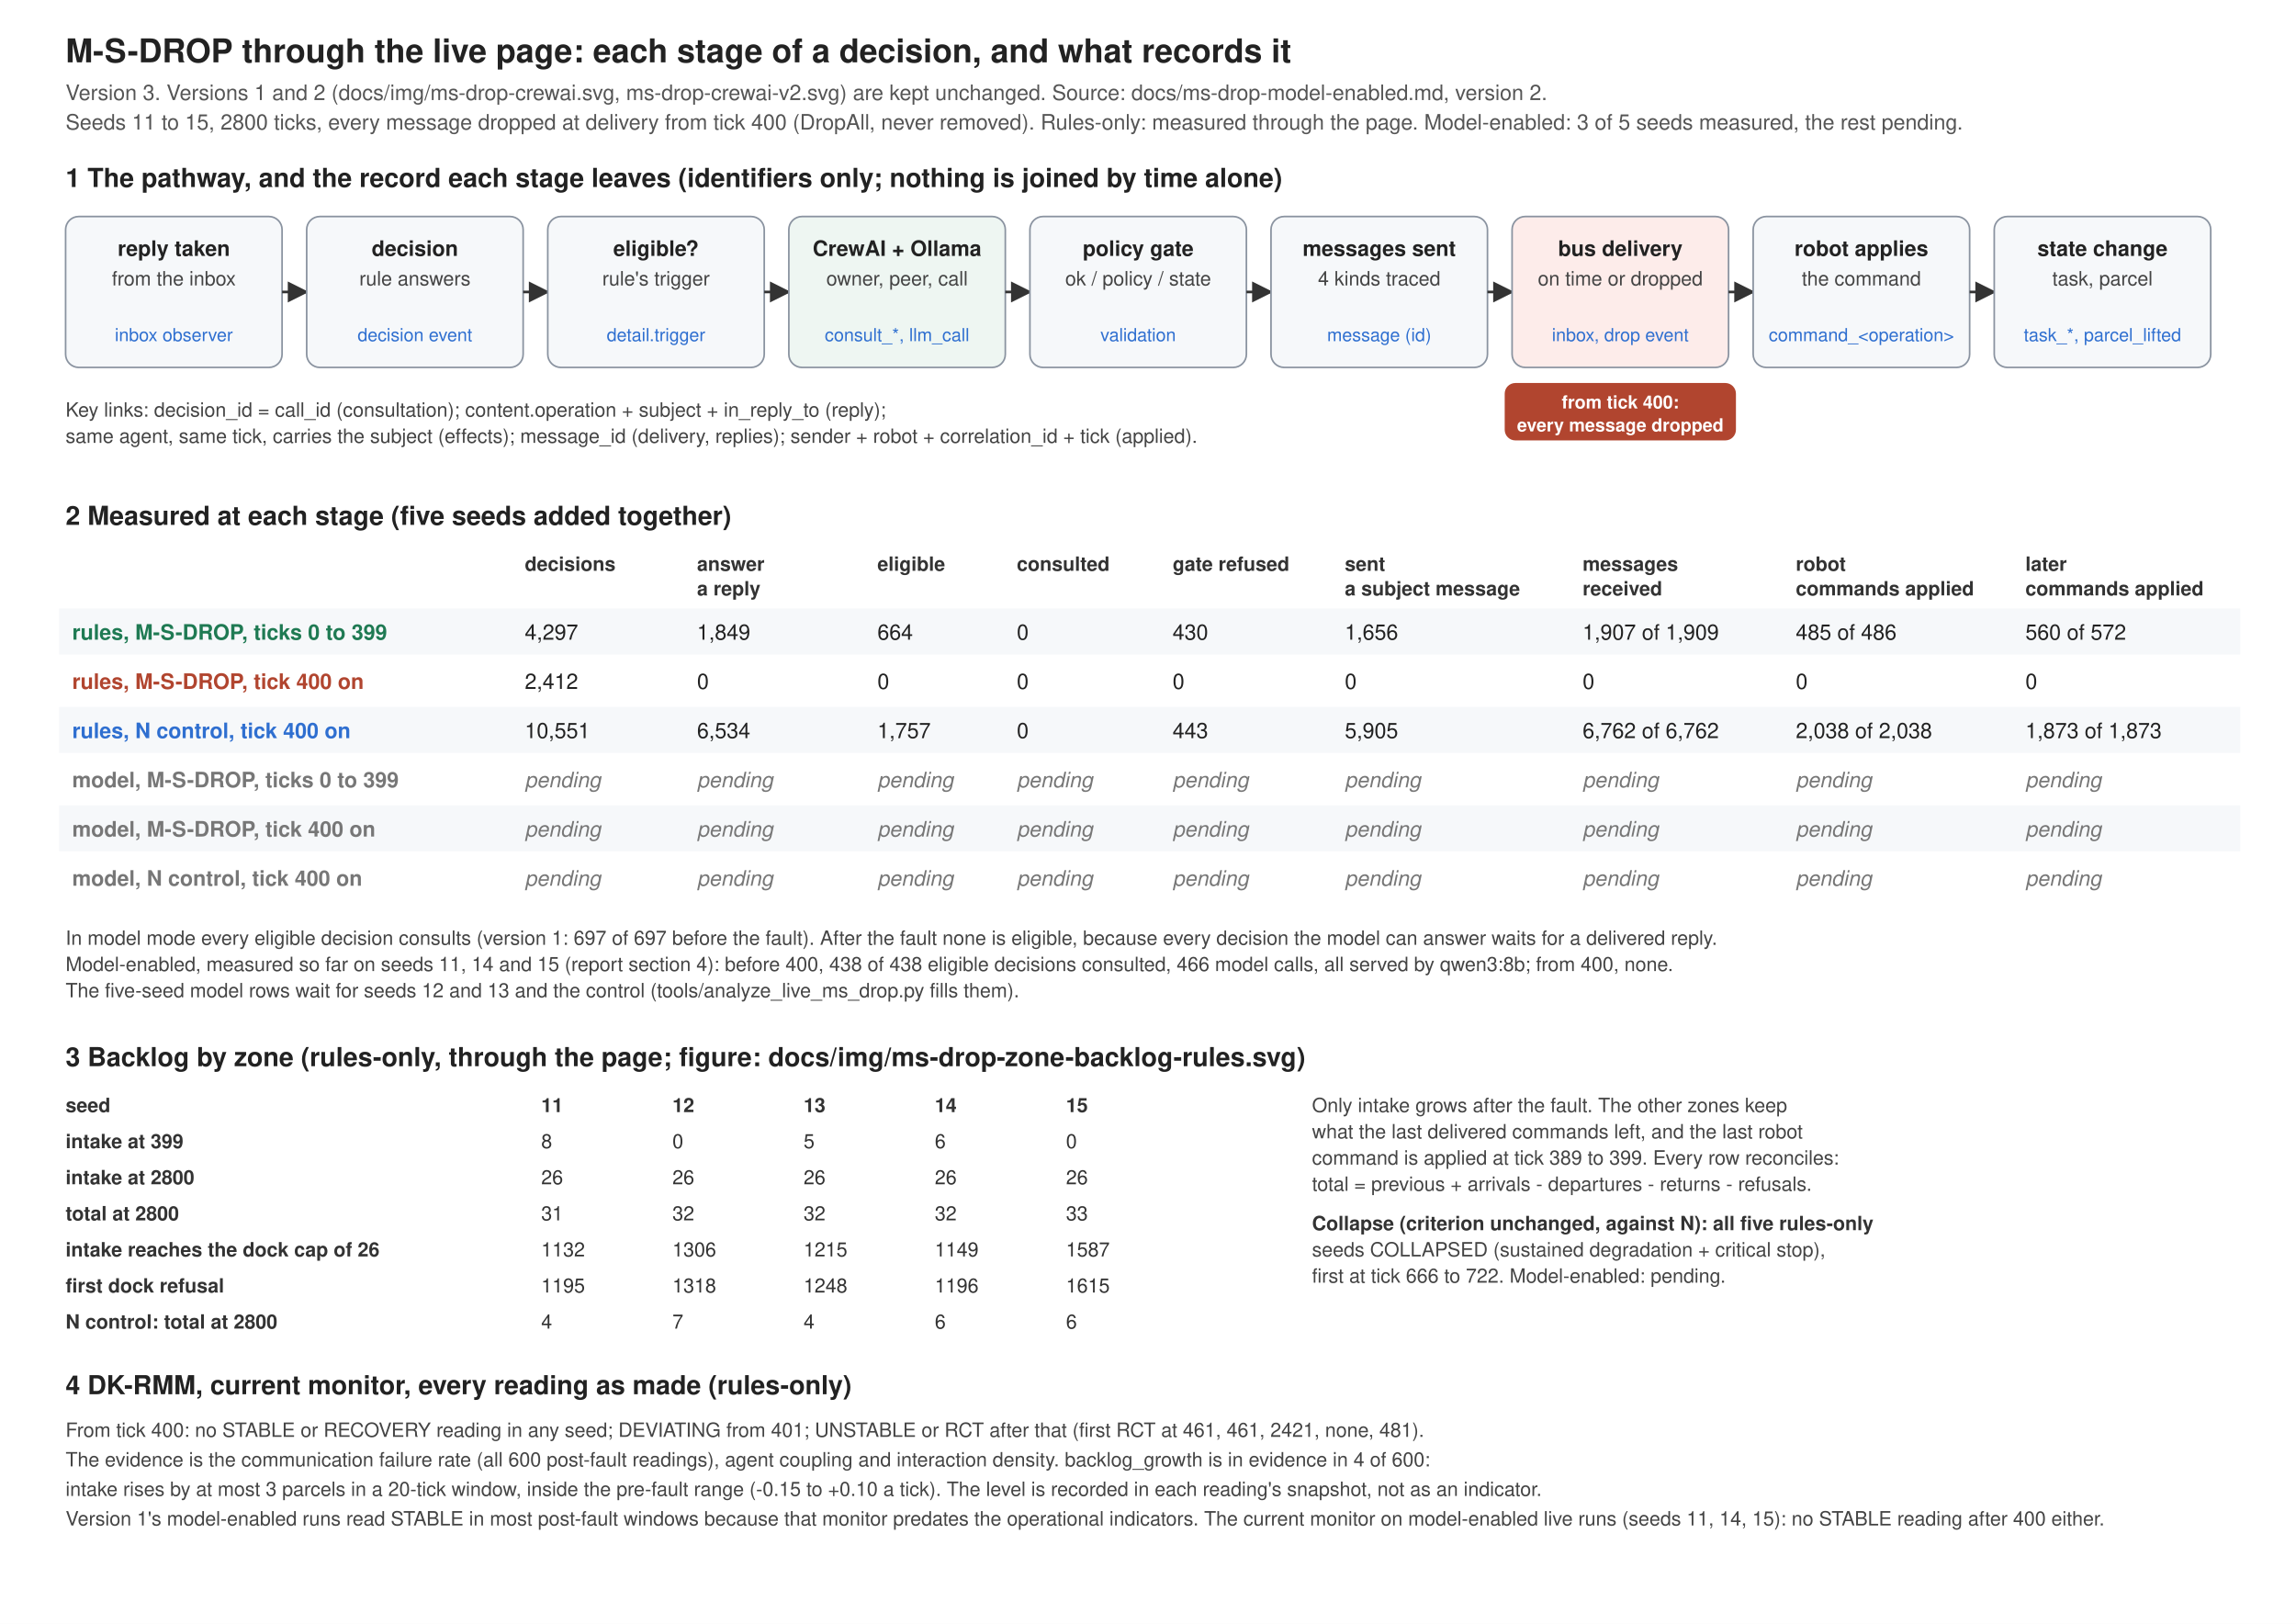
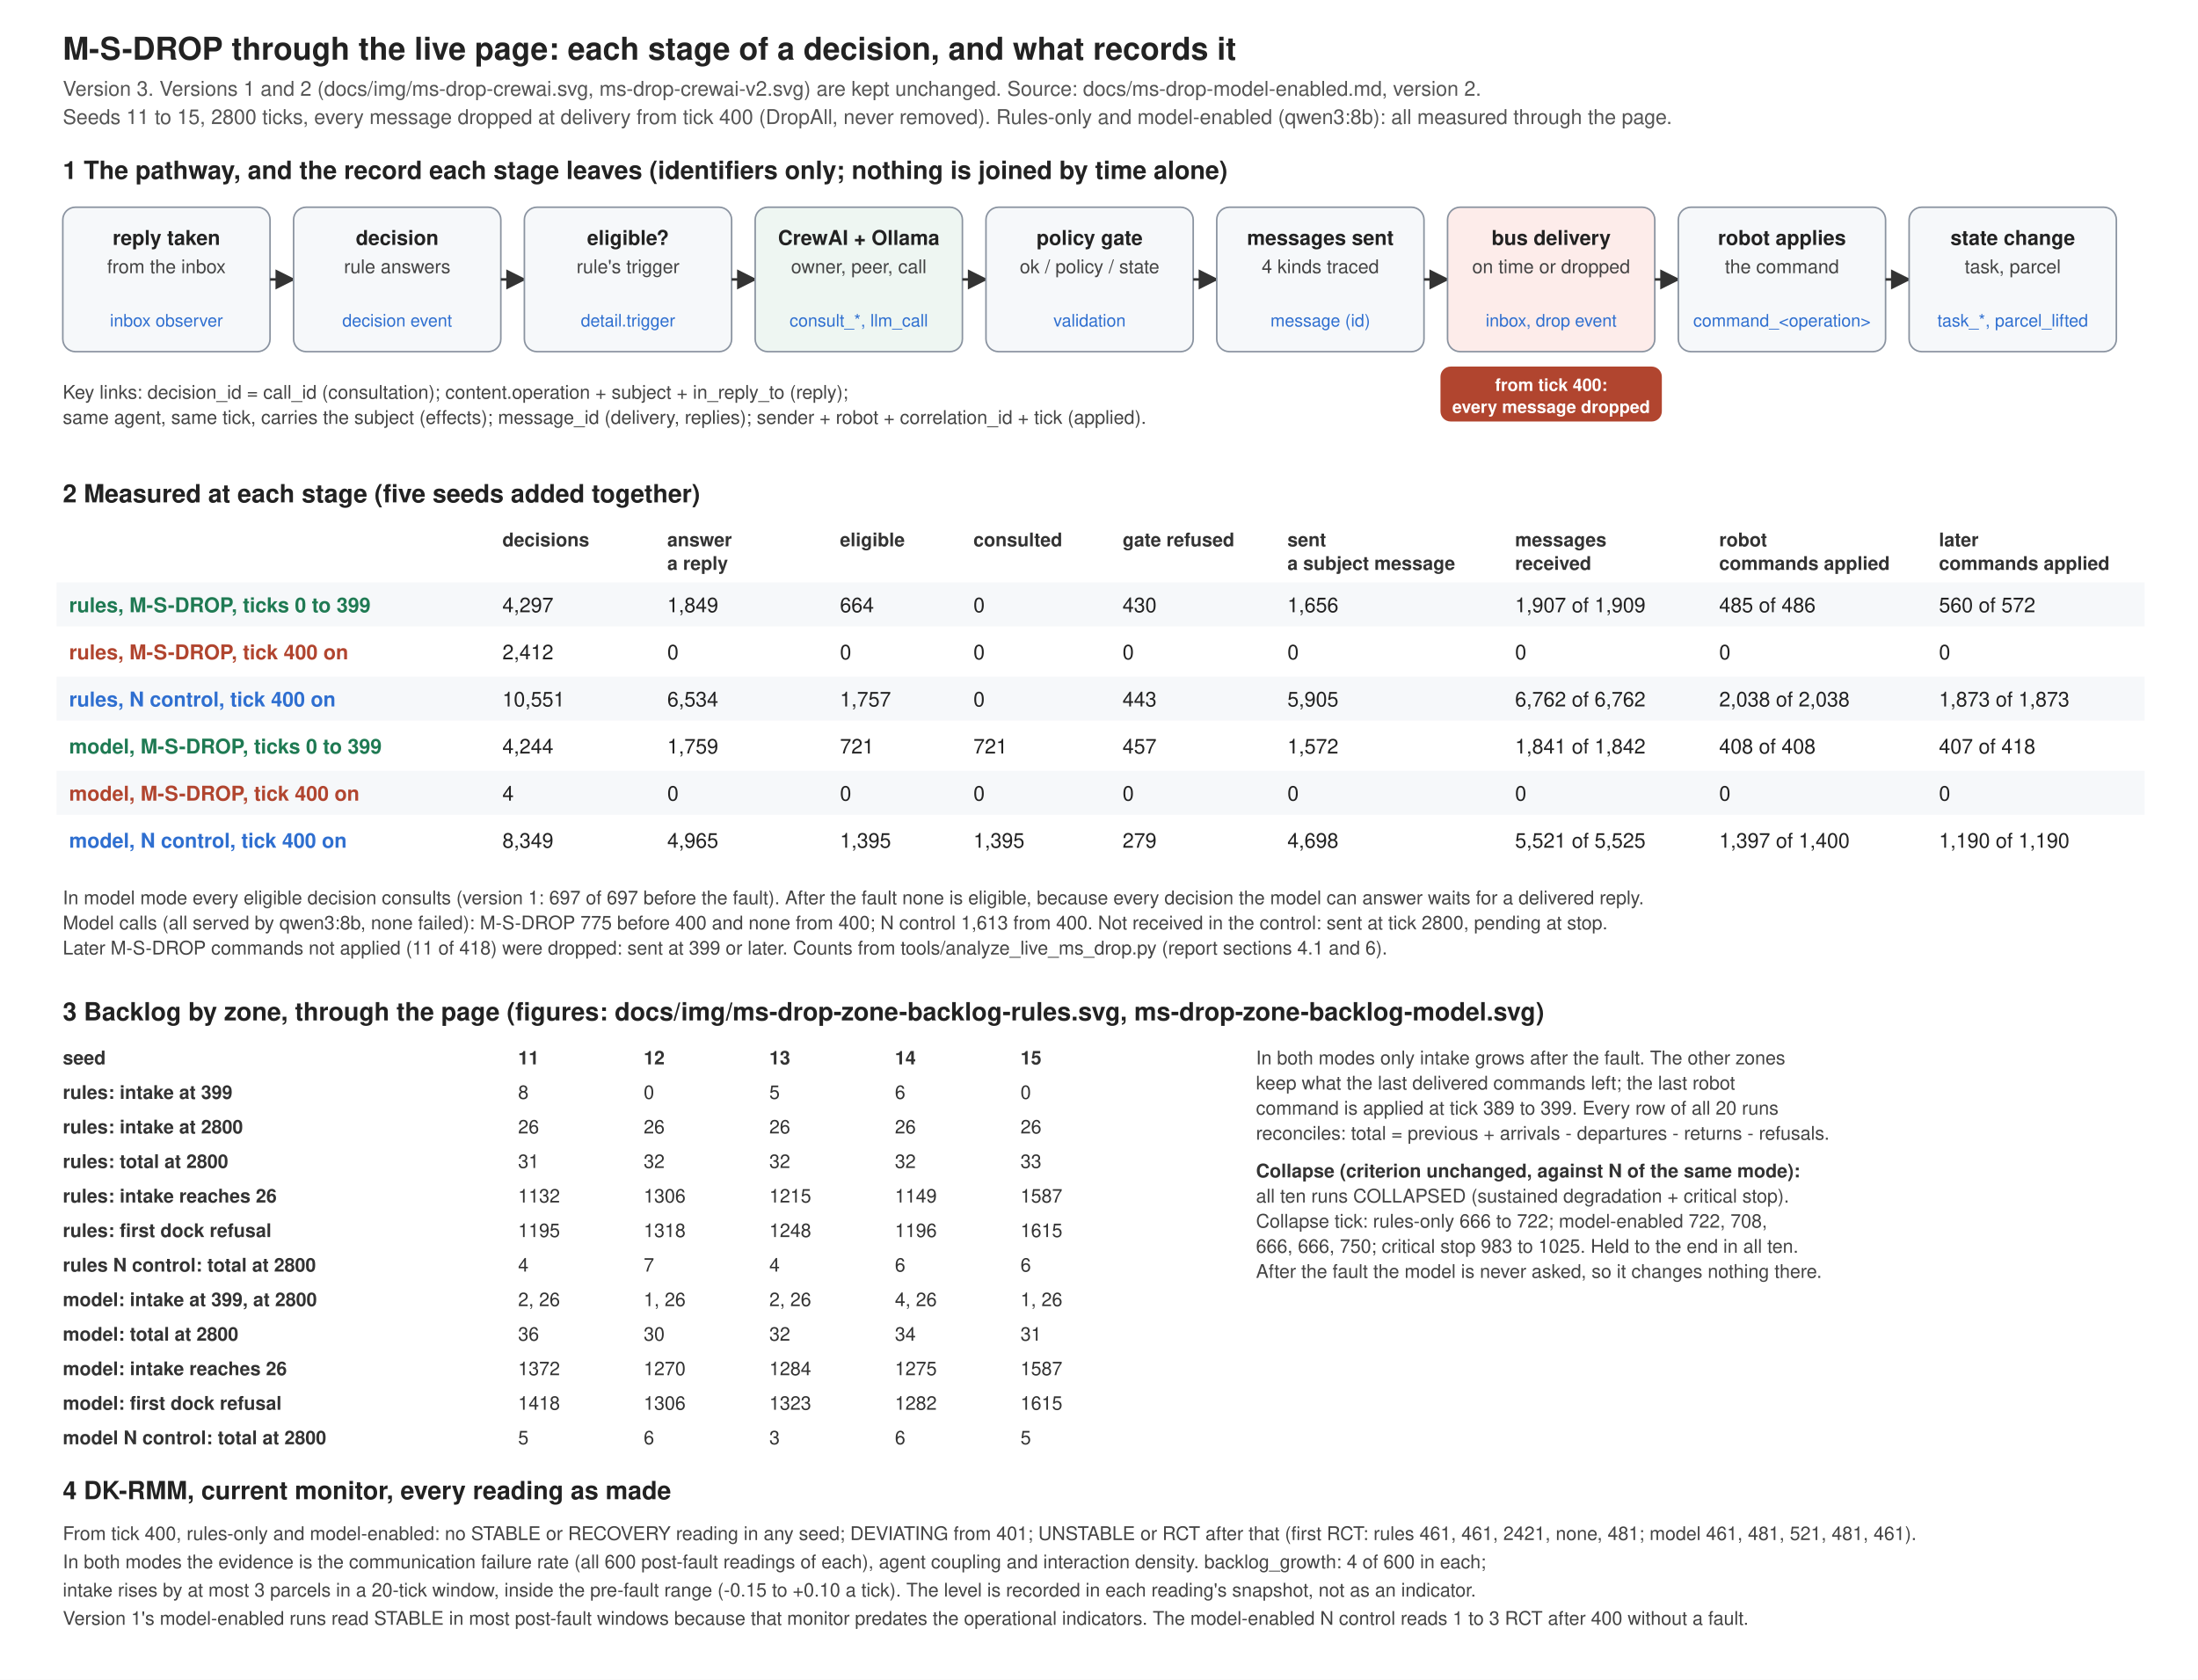
- <svg xmlns="http://www.w3.org/2000/svg" viewBox="0 0 1400 990" width="1400" height="990" font-family="Segoe UI, Helvetica, Arial, sans-serif" font-size="13" role="img" aria-label="M-S-DROP through the live page, version 3: the decision-to-action pathway with what records each stage, the rules-only counts measured through the page, the model-enabled counts pending, the backlog by zone and DK-RMM.">
+ <svg xmlns="http://www.w3.org/2000/svg" viewBox="0 0 1400 1070" width="1400" height="1070" font-family="Segoe UI, Helvetica, Arial, sans-serif" font-size="13" role="img" aria-label="M-S-DROP through the live page, version 3: the decision-to-action pathway with what records each stage, the rules-only and model-enabled counts measured through the page, the backlog by zone, collapse and DK-RMM.">
  <defs>
    <marker id="arrow" viewBox="0 0 10 10" refX="9" refY="5" markerWidth="8" markerHeight="8" orient="auto-start-reverse">
      <path d="M 0 0 L 10 5 L 0 10 z" fill="#333" />
    </marker>
    <marker id="arrow-red" viewBox="0 0 10 10" refX="9" refY="5" markerWidth="8" markerHeight="8" orient="auto-start-reverse">
      <path d="M 0 0 L 10 5 L 0 10 z" fill="#b1452f" />
    </marker>
  </defs>
-   <rect width="1400" height="990" fill="#ffffff" />
+   <rect width="1400" height="1070" fill="#ffffff" />
  <text x="40" y="38" font-size="20" font-weight="700" fill="#222" text-anchor="start">M-S-DROP through the live page: each stage of a decision, and what records it</text>
  <text x="40" y="61" font-size="13" font-weight="400" fill="#555" text-anchor="start">Version 3. Versions 1 and 2 (docs/img/ms-drop-crewai.svg, ms-drop-crewai-v2.svg) are kept unchanged. Source: docs/ms-drop-model-enabled.md, version 2.</text>
-   <text x="40" y="79" font-size="13" font-weight="400" fill="#555" text-anchor="start">Seeds 11 to 15, 2800 ticks, every message dropped at delivery from tick 400 (DropAll, never removed). Rules-only: measured through the page. Model-enabled: 3 of 5 seeds measured, the rest pending.</text>
+   <text x="40" y="79" font-size="13" font-weight="400" fill="#555" text-anchor="start">Seeds 11 to 15, 2800 ticks, every message dropped at delivery from tick 400 (DropAll, never removed). Rules-only and model-enabled (qwen3:8b): all measured through the page.</text>
  <text x="40" y="114" font-size="16" font-weight="700" fill="#222" text-anchor="start">1  The pathway, and the record each stage leaves (identifiers only; nothing is joined by time alone)</text>
  <rect x="40" y="132" width="132" height="92" rx="8" fill="#f6f8fa" stroke="#8a93a0" />
  <text x="106.0" y="156" font-size="13" font-weight="700" fill="#222" text-anchor="middle">reply taken</text>
  <text x="106.0" y="174" font-size="12" font-weight="400" fill="#444" text-anchor="middle">from the inbox</text>
  <text x="106.0" y="208" font-size="11" font-weight="400" fill="#2f6fd0" text-anchor="middle">inbox observer</text>
  <line x1="172" y1="178.0" x2="187" y2="178.0" stroke="#333" stroke-width="1.6" marker-end="url(#arrow)" />
  <rect x="187" y="132" width="132" height="92" rx="8" fill="#f6f8fa" stroke="#8a93a0" />
  <text x="253.0" y="156" font-size="13" font-weight="700" fill="#222" text-anchor="middle">decision</text>
  <text x="253.0" y="174" font-size="12" font-weight="400" fill="#444" text-anchor="middle">rule answers</text>
  <text x="253.0" y="208" font-size="11" font-weight="400" fill="#2f6fd0" text-anchor="middle">decision event</text>
  <line x1="319" y1="178.0" x2="334" y2="178.0" stroke="#333" stroke-width="1.6" marker-end="url(#arrow)" />
  <rect x="334" y="132" width="132" height="92" rx="8" fill="#f6f8fa" stroke="#8a93a0" />
  <text x="400.0" y="156" font-size="13" font-weight="700" fill="#222" text-anchor="middle">eligible?</text>
  <text x="400.0" y="174" font-size="12" font-weight="400" fill="#444" text-anchor="middle">rule's trigger</text>
  <text x="400.0" y="208" font-size="11" font-weight="400" fill="#2f6fd0" text-anchor="middle">detail.trigger</text>
  <line x1="466" y1="178.0" x2="481" y2="178.0" stroke="#333" stroke-width="1.6" marker-end="url(#arrow)" />
  <rect x="481" y="132" width="132" height="92" rx="8" fill="#eef6f2" stroke="#8a93a0" />
  <text x="547.0" y="156" font-size="13" font-weight="700" fill="#222" text-anchor="middle">CrewAI + Ollama</text>
  <text x="547.0" y="174" font-size="12" font-weight="400" fill="#444" text-anchor="middle">owner, peer, call</text>
  <text x="547.0" y="208" font-size="11" font-weight="400" fill="#2f6fd0" text-anchor="middle">consult_*, llm_call</text>
  <line x1="613" y1="178.0" x2="628" y2="178.0" stroke="#333" stroke-width="1.6" marker-end="url(#arrow)" />
  <rect x="628" y="132" width="132" height="92" rx="8" fill="#f6f8fa" stroke="#8a93a0" />
  <text x="694.0" y="156" font-size="13" font-weight="700" fill="#222" text-anchor="middle">policy gate</text>
  <text x="694.0" y="174" font-size="12" font-weight="400" fill="#444" text-anchor="middle">ok / policy / state</text>
  <text x="694.0" y="208" font-size="11" font-weight="400" fill="#2f6fd0" text-anchor="middle">validation</text>
  <line x1="760" y1="178.0" x2="775" y2="178.0" stroke="#333" stroke-width="1.6" marker-end="url(#arrow)" />
  <rect x="775" y="132" width="132" height="92" rx="8" fill="#f6f8fa" stroke="#8a93a0" />
  <text x="841.0" y="156" font-size="13" font-weight="700" fill="#222" text-anchor="middle">messages sent</text>
  <text x="841.0" y="174" font-size="12" font-weight="400" fill="#444" text-anchor="middle">4 kinds traced</text>
  <text x="841.0" y="208" font-size="11" font-weight="400" fill="#2f6fd0" text-anchor="middle">message (id)</text>
  <line x1="907" y1="178.0" x2="922" y2="178.0" stroke="#333" stroke-width="1.6" marker-end="url(#arrow)" />
  <rect x="922" y="132" width="132" height="92" rx="8" fill="#fdecea" stroke="#8a93a0" />
  <text x="988.0" y="156" font-size="13" font-weight="700" fill="#222" text-anchor="middle">bus delivery</text>
  <text x="988.0" y="174" font-size="12" font-weight="400" fill="#444" text-anchor="middle">on time or dropped</text>
  <text x="988.0" y="208" font-size="11" font-weight="400" fill="#2f6fd0" text-anchor="middle">inbox, drop event</text>
  <line x1="1054" y1="178.0" x2="1069" y2="178.0" stroke="#333" stroke-width="1.6" marker-end="url(#arrow)" />
  <rect x="1069" y="132" width="132" height="92" rx="8" fill="#f6f8fa" stroke="#8a93a0" />
  <text x="1135.0" y="156" font-size="13" font-weight="700" fill="#222" text-anchor="middle">robot applies</text>
  <text x="1135.0" y="174" font-size="12" font-weight="400" fill="#444" text-anchor="middle">the command</text>
  <text x="1135.0" y="208" font-size="11" font-weight="400" fill="#2f6fd0" text-anchor="middle">command_&lt;operation&gt;</text>
  <line x1="1201" y1="178.0" x2="1216" y2="178.0" stroke="#333" stroke-width="1.6" marker-end="url(#arrow)" />
  <rect x="1216" y="132" width="132" height="92" rx="8" fill="#f6f8fa" stroke="#8a93a0" />
  <text x="1282.0" y="156" font-size="13" font-weight="700" fill="#222" text-anchor="middle">state change</text>
  <text x="1282.0" y="174" font-size="12" font-weight="400" fill="#444" text-anchor="middle">task, parcel</text>
  <text x="1282.0" y="208" font-size="11" font-weight="400" fill="#2f6fd0" text-anchor="middle">task_*, parcel_lifted</text>
  <rect x="918" y="234" width="140" height="34" rx="6" fill="#b1452f" stroke="#b1452f" />
  <text x="988.0" y="249" font-size="11" font-weight="700" fill="#fff" text-anchor="middle">from tick 400:</text>
  <text x="988.0" y="263" font-size="11" font-weight="700" fill="#fff" text-anchor="middle">every message dropped</text>
  <text x="40" y="254" font-size="12" font-weight="400" fill="#444" text-anchor="start">Key links: decision_id = call_id (consultation); content.operation + subject + in_reply_to (reply);</text>
  <text x="40" y="270" font-size="12" font-weight="400" fill="#444" text-anchor="start">same agent, same tick, carries the subject (effects); message_id (delivery, replies); sender + robot + correlation_id + tick (applied).</text>
  <text x="40" y="320" font-size="16" font-weight="700" fill="#222" text-anchor="start">2  Measured at each stage (five seeds added together)</text>
  <text x="320" y="348" font-size="12" font-weight="700" fill="#333" text-anchor="start">decisions</text>
  <text x="425" y="348" font-size="12" font-weight="700" fill="#333" text-anchor="start">answer</text>
  <text x="425" y="363" font-size="12" font-weight="700" fill="#333" text-anchor="start">a reply</text>
  <text x="535" y="348" font-size="12" font-weight="700" fill="#333" text-anchor="start">eligible</text>
  <text x="620" y="348" font-size="12" font-weight="700" fill="#333" text-anchor="start">consulted</text>
  <text x="715" y="348" font-size="12" font-weight="700" fill="#333" text-anchor="start">gate refused</text>
  <text x="820" y="348" font-size="12" font-weight="700" fill="#333" text-anchor="start">sent</text>
  <text x="820" y="363" font-size="12" font-weight="700" fill="#333" text-anchor="start">a subject message</text>
  <text x="965" y="348" font-size="12" font-weight="700" fill="#333" text-anchor="start">messages</text>
  <text x="965" y="363" font-size="12" font-weight="700" fill="#333" text-anchor="start">received</text>
  <text x="1095" y="348" font-size="12" font-weight="700" fill="#333" text-anchor="start">robot</text>
  <text x="1095" y="363" font-size="12" font-weight="700" fill="#333" text-anchor="start">commands applied</text>
  <text x="1235" y="348" font-size="12" font-weight="700" fill="#333" text-anchor="start">later</text>
  <text x="1235" y="363" font-size="12" font-weight="700" fill="#333" text-anchor="start">commands applied</text>
  <rect x="36" y="371" width="1330" height="28" fill="#f6f8fa" />
  <text x="44" y="390" font-size="13" font-weight="700" fill="#1f7a53" text-anchor="start">rules, M-S-DROP, ticks 0 to 399</text>
  <text x="320" y="390" font-size="13" font-weight="400" fill="#222" text-anchor="start">4,297</text>
  <text x="425" y="390" font-size="13" font-weight="400" fill="#222" text-anchor="start">1,849</text>
  <text x="535" y="390" font-size="13" font-weight="400" fill="#222" text-anchor="start">664</text>
  <text x="620" y="390" font-size="13" font-weight="400" fill="#222" text-anchor="start">0</text>
  <text x="715" y="390" font-size="13" font-weight="400" fill="#222" text-anchor="start">430</text>
  <text x="820" y="390" font-size="13" font-weight="400" fill="#222" text-anchor="start">1,656</text>
  <text x="965" y="390" font-size="13" font-weight="400" fill="#222" text-anchor="start">1,907 of 1,909</text>
  <text x="1095" y="390" font-size="13" font-weight="400" fill="#222" text-anchor="start">485 of 486</text>
  <text x="1235" y="390" font-size="13" font-weight="400" fill="#222" text-anchor="start">560 of 572</text>
  <text x="44" y="420" font-size="13" font-weight="700" fill="#b1452f" text-anchor="start">rules, M-S-DROP, tick 400 on</text>
  <text x="320" y="420" font-size="13" font-weight="400" fill="#222" text-anchor="start">2,412</text>
  <text x="425" y="420" font-size="13" font-weight="400" fill="#222" text-anchor="start">0</text>
  <text x="535" y="420" font-size="13" font-weight="400" fill="#222" text-anchor="start">0</text>
  <text x="620" y="420" font-size="13" font-weight="400" fill="#222" text-anchor="start">0</text>
  <text x="715" y="420" font-size="13" font-weight="400" fill="#222" text-anchor="start">0</text>
  <text x="820" y="420" font-size="13" font-weight="400" fill="#222" text-anchor="start">0</text>
  <text x="965" y="420" font-size="13" font-weight="400" fill="#222" text-anchor="start">0</text>
  <text x="1095" y="420" font-size="13" font-weight="400" fill="#222" text-anchor="start">0</text>
  <text x="1235" y="420" font-size="13" font-weight="400" fill="#222" text-anchor="start">0</text>
  <rect x="36" y="431" width="1330" height="28" fill="#f6f8fa" />
  <text x="44" y="450" font-size="13" font-weight="700" fill="#2f6fd0" text-anchor="start">rules, N control, tick 400 on</text>
  <text x="320" y="450" font-size="13" font-weight="400" fill="#222" text-anchor="start">10,551</text>
  <text x="425" y="450" font-size="13" font-weight="400" fill="#222" text-anchor="start">6,534</text>
  <text x="535" y="450" font-size="13" font-weight="400" fill="#222" text-anchor="start">1,757</text>
  <text x="620" y="450" font-size="13" font-weight="400" fill="#222" text-anchor="start">0</text>
  <text x="715" y="450" font-size="13" font-weight="400" fill="#222" text-anchor="start">443</text>
  <text x="820" y="450" font-size="13" font-weight="400" fill="#222" text-anchor="start">5,905</text>
  <text x="965" y="450" font-size="13" font-weight="400" fill="#222" text-anchor="start">6,762 of 6,762</text>
  <text x="1095" y="450" font-size="13" font-weight="400" fill="#222" text-anchor="start">2,038 of 2,038</text>
  <text x="1235" y="450" font-size="13" font-weight="400" fill="#222" text-anchor="start">1,873 of 1,873</text>
-   <text x="44" y="480" font-size="13" font-weight="700" fill="#777" text-anchor="start">model, M-S-DROP, ticks 0 to 399</text>
-   <text x="320" y="480" font-size="13" font-weight="400" fill="#777" text-anchor="start" font-style="italic">pending</text>
-   <text x="425" y="480" font-size="13" font-weight="400" fill="#777" text-anchor="start" font-style="italic">pending</text>
-   <text x="535" y="480" font-size="13" font-weight="400" fill="#777" text-anchor="start" font-style="italic">pending</text>
-   <text x="620" y="480" font-size="13" font-weight="400" fill="#777" text-anchor="start" font-style="italic">pending</text>
-   <text x="715" y="480" font-size="13" font-weight="400" fill="#777" text-anchor="start" font-style="italic">pending</text>
-   <text x="820" y="480" font-size="13" font-weight="400" fill="#777" text-anchor="start" font-style="italic">pending</text>
-   <text x="965" y="480" font-size="13" font-weight="400" fill="#777" text-anchor="start" font-style="italic">pending</text>
-   <text x="1095" y="480" font-size="13" font-weight="400" fill="#777" text-anchor="start" font-style="italic">pending</text>
-   <text x="1235" y="480" font-size="13" font-weight="400" fill="#777" text-anchor="start" font-style="italic">pending</text>
+   <text x="44" y="480" font-size="13" font-weight="700" fill="#1f7a53" text-anchor="start">model, M-S-DROP, ticks 0 to 399</text>
+   <text x="320" y="480" font-size="13" font-weight="400" fill="#222" text-anchor="start">4,244</text>
+   <text x="425" y="480" font-size="13" font-weight="400" fill="#222" text-anchor="start">1,759</text>
+   <text x="535" y="480" font-size="13" font-weight="400" fill="#222" text-anchor="start">721</text>
+   <text x="620" y="480" font-size="13" font-weight="400" fill="#222" text-anchor="start">721</text>
+   <text x="715" y="480" font-size="13" font-weight="400" fill="#222" text-anchor="start">457</text>
+   <text x="820" y="480" font-size="13" font-weight="400" fill="#222" text-anchor="start">1,572</text>
+   <text x="965" y="480" font-size="13" font-weight="400" fill="#222" text-anchor="start">1,841 of 1,842</text>
+   <text x="1095" y="480" font-size="13" font-weight="400" fill="#222" text-anchor="start">408 of 408</text>
+   <text x="1235" y="480" font-size="13" font-weight="400" fill="#222" text-anchor="start">407 of 418</text>
  <rect x="36" y="491" width="1330" height="28" fill="#f6f8fa" />
-   <text x="44" y="510" font-size="13" font-weight="700" fill="#777" text-anchor="start">model, M-S-DROP, tick 400 on</text>
-   <text x="320" y="510" font-size="13" font-weight="400" fill="#777" text-anchor="start" font-style="italic">pending</text>
-   <text x="425" y="510" font-size="13" font-weight="400" fill="#777" text-anchor="start" font-style="italic">pending</text>
-   <text x="535" y="510" font-size="13" font-weight="400" fill="#777" text-anchor="start" font-style="italic">pending</text>
-   <text x="620" y="510" font-size="13" font-weight="400" fill="#777" text-anchor="start" font-style="italic">pending</text>
-   <text x="715" y="510" font-size="13" font-weight="400" fill="#777" text-anchor="start" font-style="italic">pending</text>
-   <text x="820" y="510" font-size="13" font-weight="400" fill="#777" text-anchor="start" font-style="italic">pending</text>
-   <text x="965" y="510" font-size="13" font-weight="400" fill="#777" text-anchor="start" font-style="italic">pending</text>
-   <text x="1095" y="510" font-size="13" font-weight="400" fill="#777" text-anchor="start" font-style="italic">pending</text>
-   <text x="1235" y="510" font-size="13" font-weight="400" fill="#777" text-anchor="start" font-style="italic">pending</text>
-   <text x="44" y="540" font-size="13" font-weight="700" fill="#777" text-anchor="start">model, N control, tick 400 on</text>
-   <text x="320" y="540" font-size="13" font-weight="400" fill="#777" text-anchor="start" font-style="italic">pending</text>
-   <text x="425" y="540" font-size="13" font-weight="400" fill="#777" text-anchor="start" font-style="italic">pending</text>
-   <text x="535" y="540" font-size="13" font-weight="400" fill="#777" text-anchor="start" font-style="italic">pending</text>
-   <text x="620" y="540" font-size="13" font-weight="400" fill="#777" text-anchor="start" font-style="italic">pending</text>
-   <text x="715" y="540" font-size="13" font-weight="400" fill="#777" text-anchor="start" font-style="italic">pending</text>
-   <text x="820" y="540" font-size="13" font-weight="400" fill="#777" text-anchor="start" font-style="italic">pending</text>
-   <text x="965" y="540" font-size="13" font-weight="400" fill="#777" text-anchor="start" font-style="italic">pending</text>
-   <text x="1095" y="540" font-size="13" font-weight="400" fill="#777" text-anchor="start" font-style="italic">pending</text>
-   <text x="1235" y="540" font-size="13" font-weight="400" fill="#777" text-anchor="start" font-style="italic">pending</text>
+   <text x="44" y="510" font-size="13" font-weight="700" fill="#b1452f" text-anchor="start">model, M-S-DROP, tick 400 on</text>
+   <text x="320" y="510" font-size="13" font-weight="400" fill="#222" text-anchor="start">4</text>
+   <text x="425" y="510" font-size="13" font-weight="400" fill="#222" text-anchor="start">0</text>
+   <text x="535" y="510" font-size="13" font-weight="400" fill="#222" text-anchor="start">0</text>
+   <text x="620" y="510" font-size="13" font-weight="400" fill="#222" text-anchor="start">0</text>
+   <text x="715" y="510" font-size="13" font-weight="400" fill="#222" text-anchor="start">0</text>
+   <text x="820" y="510" font-size="13" font-weight="400" fill="#222" text-anchor="start">0</text>
+   <text x="965" y="510" font-size="13" font-weight="400" fill="#222" text-anchor="start">0</text>
+   <text x="1095" y="510" font-size="13" font-weight="400" fill="#222" text-anchor="start">0</text>
+   <text x="1235" y="510" font-size="13" font-weight="400" fill="#222" text-anchor="start">0</text>
+   <text x="44" y="540" font-size="13" font-weight="700" fill="#2f6fd0" text-anchor="start">model, N control, tick 400 on</text>
+   <text x="320" y="540" font-size="13" font-weight="400" fill="#222" text-anchor="start">8,349</text>
+   <text x="425" y="540" font-size="13" font-weight="400" fill="#222" text-anchor="start">4,965</text>
+   <text x="535" y="540" font-size="13" font-weight="400" fill="#222" text-anchor="start">1,395</text>
+   <text x="620" y="540" font-size="13" font-weight="400" fill="#222" text-anchor="start">1,395</text>
+   <text x="715" y="540" font-size="13" font-weight="400" fill="#222" text-anchor="start">279</text>
+   <text x="820" y="540" font-size="13" font-weight="400" fill="#222" text-anchor="start">4,698</text>
+   <text x="965" y="540" font-size="13" font-weight="400" fill="#222" text-anchor="start">5,521 of 5,525</text>
+   <text x="1095" y="540" font-size="13" font-weight="400" fill="#222" text-anchor="start">1,397 of 1,400</text>
+   <text x="1235" y="540" font-size="13" font-weight="400" fill="#222" text-anchor="start">1,190 of 1,190</text>
  <text x="40" y="576" font-size="12" font-weight="400" fill="#444" text-anchor="start">In model mode every eligible decision consults (version 1: 697 of 697 before the fault). After the fault none is eligible, because every decision the model can answer waits for a delivered reply.</text>
-   <text x="40" y="592" font-size="12" font-weight="400" fill="#444" text-anchor="start">Model-enabled, measured so far on seeds 11, 14 and 15 (report section 4): before 400, 438 of 438 eligible decisions consulted, 466 model calls, all served by qwen3:8b; from 400, none.</text>
-   <text x="40" y="608" font-size="12" font-weight="400" fill="#444" text-anchor="start">The five-seed model rows wait for seeds 12 and 13 and the control (tools/analyze_live_ms_drop.py fills them).</text>
-   <text x="40" y="650" font-size="16" font-weight="700" fill="#222" text-anchor="start">3  Backlog by zone (rules-only, through the page; figure: docs/img/ms-drop-zone-backlog-rules.svg)</text>
+   <text x="40" y="592" font-size="12" font-weight="400" fill="#444" text-anchor="start">Model calls (all served by qwen3:8b, none failed): M-S-DROP 775 before 400 and none from 400; N control 1,613 from 400. Not received in the control: sent at tick 2800, pending at stop.</text>
+   <text x="40" y="608" font-size="12" font-weight="400" fill="#444" text-anchor="start">Later M-S-DROP commands not applied (11 of 418) were dropped: sent at 399 or later. Counts from tools/analyze_live_ms_drop.py (report sections 4.1 and 6).</text>
+   <text x="40" y="650" font-size="16" font-weight="700" fill="#222" text-anchor="start">3  Backlog by zone, through the page (figures: docs/img/ms-drop-zone-backlog-rules.svg, ms-drop-zone-backlog-model.svg)</text>
  <text x="40" y="678" font-size="12" font-weight="700" fill="#333" text-anchor="start">seed</text>
  <text x="330" y="678" font-size="12" font-weight="700" fill="#333" text-anchor="start">11</text>
  <text x="410" y="678" font-size="12" font-weight="700" fill="#333" text-anchor="start">12</text>
  <text x="490" y="678" font-size="12" font-weight="700" fill="#333" text-anchor="start">13</text>
  <text x="570" y="678" font-size="12" font-weight="700" fill="#333" text-anchor="start">14</text>
  <text x="650" y="678" font-size="12" font-weight="700" fill="#333" text-anchor="start">15</text>
-   <text x="40" y="700" font-size="12" font-weight="700" fill="#333" text-anchor="start">intake at 399</text>
+   <text x="40" y="700" font-size="12" font-weight="700" fill="#333" text-anchor="start">rules: intake at 399</text>
  <text x="330" y="700" font-size="12" font-weight="400" fill="#333" text-anchor="start">8</text>
  <text x="410" y="700" font-size="12" font-weight="400" fill="#333" text-anchor="start">0</text>
  <text x="490" y="700" font-size="12" font-weight="400" fill="#333" text-anchor="start">5</text>
  <text x="570" y="700" font-size="12" font-weight="400" fill="#333" text-anchor="start">6</text>
  <text x="650" y="700" font-size="12" font-weight="400" fill="#333" text-anchor="start">0</text>
-   <text x="40" y="722" font-size="12" font-weight="700" fill="#333" text-anchor="start">intake at 2800</text>
+   <text x="40" y="722" font-size="12" font-weight="700" fill="#333" text-anchor="start">rules: intake at 2800</text>
  <text x="330" y="722" font-size="12" font-weight="400" fill="#333" text-anchor="start">26</text>
  <text x="410" y="722" font-size="12" font-weight="400" fill="#333" text-anchor="start">26</text>
  <text x="490" y="722" font-size="12" font-weight="400" fill="#333" text-anchor="start">26</text>
  <text x="570" y="722" font-size="12" font-weight="400" fill="#333" text-anchor="start">26</text>
  <text x="650" y="722" font-size="12" font-weight="400" fill="#333" text-anchor="start">26</text>
-   <text x="40" y="744" font-size="12" font-weight="700" fill="#333" text-anchor="start">total at 2800</text>
+   <text x="40" y="744" font-size="12" font-weight="700" fill="#333" text-anchor="start">rules: total at 2800</text>
  <text x="330" y="744" font-size="12" font-weight="400" fill="#333" text-anchor="start">31</text>
  <text x="410" y="744" font-size="12" font-weight="400" fill="#333" text-anchor="start">32</text>
  <text x="490" y="744" font-size="12" font-weight="400" fill="#333" text-anchor="start">32</text>
  <text x="570" y="744" font-size="12" font-weight="400" fill="#333" text-anchor="start">32</text>
  <text x="650" y="744" font-size="12" font-weight="400" fill="#333" text-anchor="start">33</text>
-   <text x="40" y="766" font-size="12" font-weight="700" fill="#333" text-anchor="start">intake reaches the dock cap of 26</text>
+   <text x="40" y="766" font-size="12" font-weight="700" fill="#333" text-anchor="start">rules: intake reaches 26</text>
  <text x="330" y="766" font-size="12" font-weight="400" fill="#333" text-anchor="start">1132</text>
  <text x="410" y="766" font-size="12" font-weight="400" fill="#333" text-anchor="start">1306</text>
  <text x="490" y="766" font-size="12" font-weight="400" fill="#333" text-anchor="start">1215</text>
  <text x="570" y="766" font-size="12" font-weight="400" fill="#333" text-anchor="start">1149</text>
  <text x="650" y="766" font-size="12" font-weight="400" fill="#333" text-anchor="start">1587</text>
-   <text x="40" y="788" font-size="12" font-weight="700" fill="#333" text-anchor="start">first dock refusal</text>
+   <text x="40" y="788" font-size="12" font-weight="700" fill="#333" text-anchor="start">rules: first dock refusal</text>
  <text x="330" y="788" font-size="12" font-weight="400" fill="#333" text-anchor="start">1195</text>
  <text x="410" y="788" font-size="12" font-weight="400" fill="#333" text-anchor="start">1318</text>
  <text x="490" y="788" font-size="12" font-weight="400" fill="#333" text-anchor="start">1248</text>
  <text x="570" y="788" font-size="12" font-weight="400" fill="#333" text-anchor="start">1196</text>
  <text x="650" y="788" font-size="12" font-weight="400" fill="#333" text-anchor="start">1615</text>
-   <text x="40" y="810" font-size="12" font-weight="700" fill="#333" text-anchor="start">N control: total at 2800</text>
+   <text x="40" y="810" font-size="12" font-weight="700" fill="#333" text-anchor="start">rules N control: total at 2800</text>
  <text x="330" y="810" font-size="12" font-weight="400" fill="#333" text-anchor="start">4</text>
  <text x="410" y="810" font-size="12" font-weight="400" fill="#333" text-anchor="start">7</text>
  <text x="490" y="810" font-size="12" font-weight="400" fill="#333" text-anchor="start">4</text>
  <text x="570" y="810" font-size="12" font-weight="400" fill="#333" text-anchor="start">6</text>
  <text x="650" y="810" font-size="12" font-weight="400" fill="#333" text-anchor="start">6</text>
-   <text x="800" y="678" font-size="12" font-weight="400" fill="#444" text-anchor="start">Only intake grows after the fault. The other zones keep</text>
-   <text x="800" y="694" font-size="12" font-weight="400" fill="#444" text-anchor="start">what the last delivered commands left, and the last robot</text>
-   <text x="800" y="710" font-size="12" font-weight="400" fill="#444" text-anchor="start">command is applied at tick 389 to 399. Every row reconciles:</text>
-   <text x="800" y="726" font-size="12" font-weight="400" fill="#444" text-anchor="start">total = previous + arrivals - departures - returns - refusals.</text>
-   <text x="800" y="750" font-size="12" font-weight="700" fill="#333" text-anchor="start">Collapse (criterion unchanged, against N): all five rules-only</text>
-   <text x="800" y="766" font-size="12" font-weight="400" fill="#444" text-anchor="start">seeds COLLAPSED (sustained degradation + critical stop),</text>
-   <text x="800" y="782" font-size="12" font-weight="400" fill="#444" text-anchor="start">first at tick 666 to 722. Model-enabled: pending.</text>
-   <text x="40" y="850" font-size="16" font-weight="700" fill="#222" text-anchor="start">4  DK-RMM, current monitor, every reading as made (rules-only)</text>
-   <text x="40" y="876" font-size="12" font-weight="400" fill="#444" text-anchor="start">From tick 400: no STABLE or RECOVERY reading in any seed; DEVIATING from 401; UNSTABLE or RCT after that (first RCT at 461, 461, 2421, none, 481).</text>
-   <text x="40" y="894" font-size="12" font-weight="400" fill="#444" text-anchor="start">The evidence is the communication failure rate (all 600 post-fault readings), agent coupling and interaction density. backlog_growth is in evidence in 4 of 600:</text>
-   <text x="40" y="912" font-size="12" font-weight="400" fill="#444" text-anchor="start">intake rises by at most 3 parcels in a 20-tick window, inside the pre-fault range (-0.15 to +0.10 a tick). The level is recorded in each reading's snapshot, not as an indicator.</text>
-   <text x="40" y="930" font-size="12" font-weight="400" fill="#444" text-anchor="start">Version 1's model-enabled runs read STABLE in most post-fault windows because that monitor predates the operational indicators. The current monitor on model-enabled live runs (seeds 11, 14, 15): no STABLE reading after 400 either.</text>
+   <text x="40" y="832" font-size="12" font-weight="700" fill="#333" text-anchor="start">model: intake at 399, at 2800</text>
+   <text x="330" y="832" font-size="12" font-weight="400" fill="#333" text-anchor="start">2, 26</text>
+   <text x="410" y="832" font-size="12" font-weight="400" fill="#333" text-anchor="start">1, 26</text>
+   <text x="490" y="832" font-size="12" font-weight="400" fill="#333" text-anchor="start">2, 26</text>
+   <text x="570" y="832" font-size="12" font-weight="400" fill="#333" text-anchor="start">4, 26</text>
+   <text x="650" y="832" font-size="12" font-weight="400" fill="#333" text-anchor="start">1, 26</text>
+   <text x="40" y="854" font-size="12" font-weight="700" fill="#333" text-anchor="start">model: total at 2800</text>
+   <text x="330" y="854" font-size="12" font-weight="400" fill="#333" text-anchor="start">36</text>
+   <text x="410" y="854" font-size="12" font-weight="400" fill="#333" text-anchor="start">30</text>
+   <text x="490" y="854" font-size="12" font-weight="400" fill="#333" text-anchor="start">32</text>
+   <text x="570" y="854" font-size="12" font-weight="400" fill="#333" text-anchor="start">34</text>
+   <text x="650" y="854" font-size="12" font-weight="400" fill="#333" text-anchor="start">31</text>
+   <text x="40" y="876" font-size="12" font-weight="700" fill="#333" text-anchor="start">model: intake reaches 26</text>
+   <text x="330" y="876" font-size="12" font-weight="400" fill="#333" text-anchor="start">1372</text>
+   <text x="410" y="876" font-size="12" font-weight="400" fill="#333" text-anchor="start">1270</text>
+   <text x="490" y="876" font-size="12" font-weight="400" fill="#333" text-anchor="start">1284</text>
+   <text x="570" y="876" font-size="12" font-weight="400" fill="#333" text-anchor="start">1275</text>
+   <text x="650" y="876" font-size="12" font-weight="400" fill="#333" text-anchor="start">1587</text>
+   <text x="40" y="898" font-size="12" font-weight="700" fill="#333" text-anchor="start">model: first dock refusal</text>
+   <text x="330" y="898" font-size="12" font-weight="400" fill="#333" text-anchor="start">1418</text>
+   <text x="410" y="898" font-size="12" font-weight="400" fill="#333" text-anchor="start">1306</text>
+   <text x="490" y="898" font-size="12" font-weight="400" fill="#333" text-anchor="start">1323</text>
+   <text x="570" y="898" font-size="12" font-weight="400" fill="#333" text-anchor="start">1282</text>
+   <text x="650" y="898" font-size="12" font-weight="400" fill="#333" text-anchor="start">1615</text>
+   <text x="40" y="920" font-size="12" font-weight="700" fill="#333" text-anchor="start">model N control: total at 2800</text>
+   <text x="330" y="920" font-size="12" font-weight="400" fill="#333" text-anchor="start">5</text>
+   <text x="410" y="920" font-size="12" font-weight="400" fill="#333" text-anchor="start">6</text>
+   <text x="490" y="920" font-size="12" font-weight="400" fill="#333" text-anchor="start">3</text>
+   <text x="570" y="920" font-size="12" font-weight="400" fill="#333" text-anchor="start">6</text>
+   <text x="650" y="920" font-size="12" font-weight="400" fill="#333" text-anchor="start">5</text>
+   <text x="800" y="678" font-size="12" font-weight="400" fill="#444" text-anchor="start">In both modes only intake grows after the fault. The other zones</text>
+   <text x="800" y="694" font-size="12" font-weight="400" fill="#444" text-anchor="start">keep what the last delivered commands left; the last robot</text>
+   <text x="800" y="710" font-size="12" font-weight="400" fill="#444" text-anchor="start">command is applied at tick 389 to 399. Every row of all 20 runs</text>
+   <text x="800" y="726" font-size="12" font-weight="400" fill="#444" text-anchor="start">reconciles: total = previous + arrivals - departures - returns - refusals.</text>
+   <text x="800" y="750" font-size="12" font-weight="700" fill="#333" text-anchor="start">Collapse (criterion unchanged, against N of the same mode):</text>
+   <text x="800" y="766" font-size="12" font-weight="400" fill="#444" text-anchor="start">all ten runs COLLAPSED (sustained degradation + critical stop).</text>
+   <text x="800" y="782" font-size="12" font-weight="400" fill="#444" text-anchor="start">Collapse tick: rules-only 666 to 722; model-enabled 722, 708,</text>
+   <text x="800" y="798" font-size="12" font-weight="400" fill="#444" text-anchor="start">666, 666, 750; critical stop 983 to 1025. Held to the end in all ten.</text>
+   <text x="800" y="814" font-size="12" font-weight="400" fill="#444" text-anchor="start">After the fault the model is never asked, so it changes nothing there.</text>
+   <text x="40" y="955" font-size="16" font-weight="700" fill="#222" text-anchor="start">4  DK-RMM, current monitor, every reading as made</text>
+   <text x="40" y="981" font-size="12" font-weight="400" fill="#444" text-anchor="start">From tick 400, rules-only and model-enabled: no STABLE or RECOVERY reading in any seed; DEVIATING from 401; UNSTABLE or RCT after that (first RCT: rules 461, 461, 2421, none, 481; model 461, 481, 521, 481, 461).</text>
+   <text x="40" y="999" font-size="12" font-weight="400" fill="#444" text-anchor="start">In both modes the evidence is the communication failure rate (all 600 post-fault readings of each), agent coupling and interaction density. backlog_growth: 4 of 600 in each;</text>
+   <text x="40" y="1017" font-size="12" font-weight="400" fill="#444" text-anchor="start">intake rises by at most 3 parcels in a 20-tick window, inside the pre-fault range (-0.15 to +0.10 a tick). The level is recorded in each reading's snapshot, not as an indicator.</text>
+   <text x="40" y="1035" font-size="12" font-weight="400" fill="#444" text-anchor="start">Version 1's model-enabled runs read STABLE in most post-fault windows because that monitor predates the operational indicators. The model-enabled N control reads 1 to 3 RCT after 400 without a fault.</text>
</svg>
